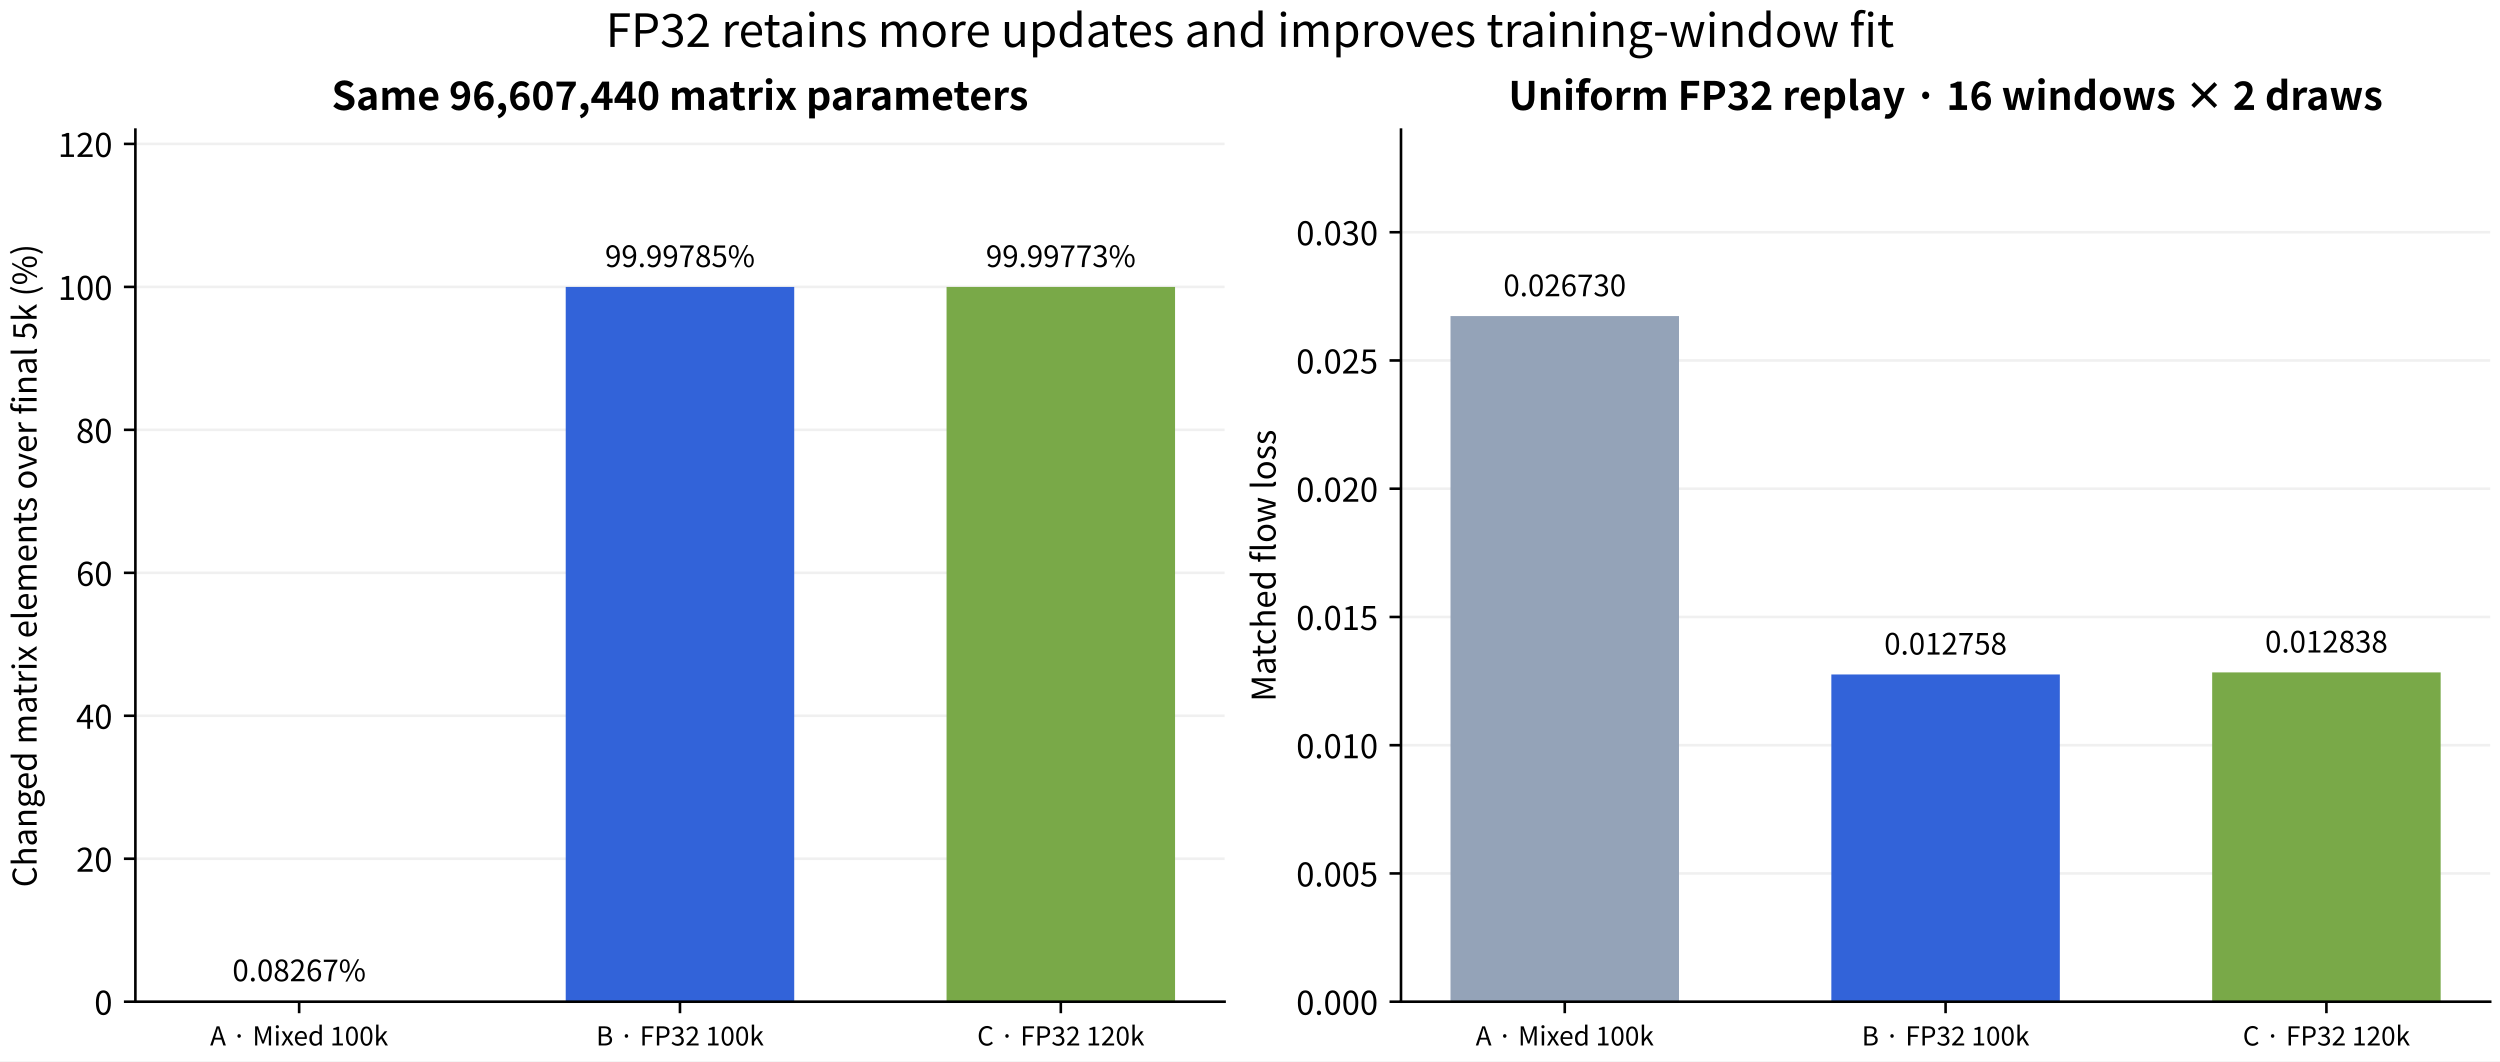
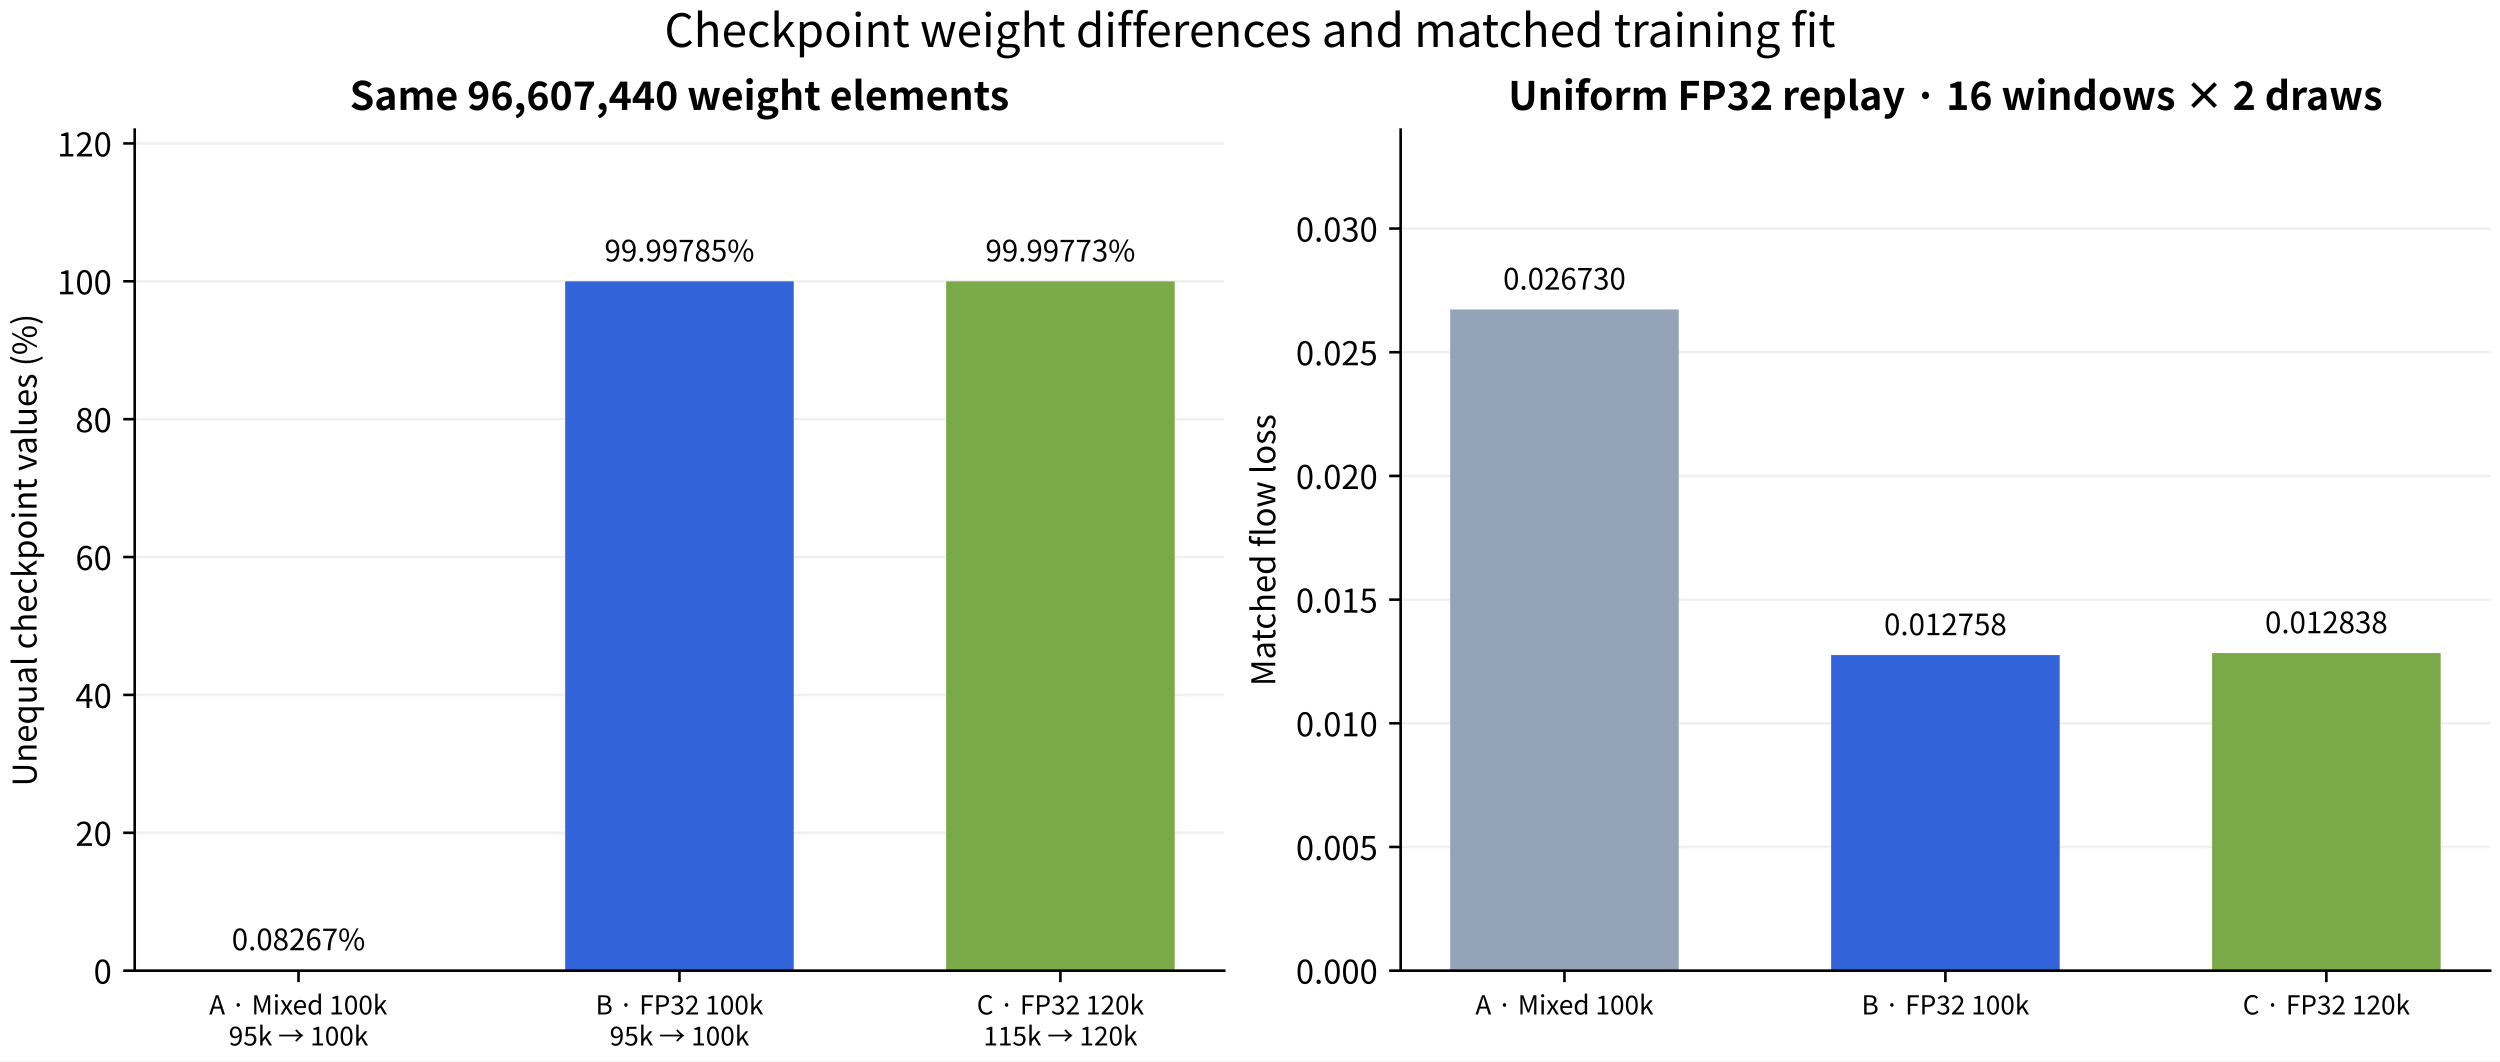
<svg xmlns="http://www.w3.org/2000/svg" xmlns:xlink="http://www.w3.org/1999/xlink" width="763.2pt" height="324pt" viewBox="0 0 763.2 324" version="1.1">
  <defs>
    <style type="text/css">*{stroke-linejoin: round; stroke-linecap: butt}</style>
  </defs>
  <g id="figure_1">
    <g id="patch_1">
      <path d="M 0 324 L 763.2 324 L 763.2 0 L 0 0 z " style="fill: #ffffff" />
    </g>
    <g id="axes_1">
      <g id="patch_2">
-         <path d="M 41.33 305.8 L 373.834 305.8 L 373.834 39.572 L 41.33 39.572 z " style="fill: #ffffff" />
+         <path d="M 41.121 296.326 L 373.729 296.326 L 373.729 39.572 L 41.121 39.572 z " style="fill: #ffffff" />
      </g>
      <g id="matplotlib.axis_1">
        <g id="xtick_1">
          <g id="line2d_1">
            <defs>
              <path id="mc45e8a14e9" d="M 0 0 L 0 3.5 " style="stroke: #000000; stroke-width: 0.8" />
            </defs>
            <g>
-               <use xlink:href="#mc45e8a14e9" x="91.322" y="305.8" style="stroke: #000000; stroke-width: 0.8" />
+               <use xlink:href="#mc45e8a14e9" x="91.128" y="296.326" style="stroke: #000000; stroke-width: 0.8" />
            </g>
          </g>
          <g id="text_1">
-             <text style="font-size: 8px; font-family: 'Noto Sans CJK JP', 'DejaVu Sans'; text-anchor: middle" x="91.322" y="319.167" transform="rotate(-0 91.3218 319.1673)">A · Mixed 100k</text>
+             <text style="font-size: 8px; font-family: 'Noto Sans CJK JP', 'DejaVu Sans'" transform="translate(63.85941 309.6938)">A · Mixed 100k</text>
+             <text style="font-size: 8px; font-family: 'Noto Sans CJK JP', 'DejaVu Sans'" transform="translate(69.81941 319.1673)">95k → 100k</text>
          </g>
        </g>
        <g id="xtick_2">
          <g id="line2d_2">
            <g>
-               <use xlink:href="#mc45e8a14e9" x="207.582" y="305.8" style="stroke: #000000; stroke-width: 0.8" />
+               <use xlink:href="#mc45e8a14e9" x="207.425" y="296.326" style="stroke: #000000; stroke-width: 0.8" />
            </g>
          </g>
          <g id="text_2">
-             <text style="font-size: 8px; font-family: 'Noto Sans CJK JP', 'DejaVu Sans'; text-anchor: middle" x="207.582" y="319.167" transform="rotate(-0 207.582 319.1673)">B · FP32 100k</text>
+             <text style="font-size: 8px; font-family: 'Noto Sans CJK JP', 'DejaVu Sans'" transform="translate(181.8162 309.6938)">B · FP32 100k</text>
+             <text style="font-size: 8px; font-family: 'Noto Sans CJK JP', 'DejaVu Sans'" transform="translate(186.1162 319.1673)">95k → 100k</text>
          </g>
        </g>
        <g id="xtick_3">
          <g id="line2d_3">
            <g>
-               <use xlink:href="#mc45e8a14e9" x="323.842" y="305.8" style="stroke: #000000; stroke-width: 0.8" />
+               <use xlink:href="#mc45e8a14e9" x="323.722" y="296.326" style="stroke: #000000; stroke-width: 0.8" />
            </g>
          </g>
          <g id="text_3">
-             <text style="font-size: 8px; font-family: 'Noto Sans CJK JP', 'DejaVu Sans'; text-anchor: middle" x="323.842" y="319.167" transform="rotate(-0 323.8421 319.1673)">C · FP32 120k</text>
+             <text style="font-size: 8px; font-family: 'Noto Sans CJK JP', 'DejaVu Sans'" transform="translate(298.1892 309.6938)">C · FP32 120k</text>
+             <text style="font-size: 8px; font-family: 'Noto Sans CJK JP', 'DejaVu Sans'" transform="translate(300.193 319.1673)">115k → 120k</text>
          </g>
        </g>
      </g>
      <g id="matplotlib.axis_2">
        <g id="ytick_1">
          <g id="line2d_4">
-             <path d="M 41.33 305.8 L 373.834 305.8 " clip-path="url(#p88d6f2ed96)" style="fill: none; stroke: #b0b0b0; stroke-opacity: 0.18; stroke-width: 0.8; stroke-linecap: square" />
+             <path d="M 41.121 296.326 L 373.729 296.326 " clip-path="url(#paa1e376843)" style="fill: none; stroke: #b0b0b0; stroke-opacity: 0.18; stroke-width: 0.8; stroke-linecap: square" />
          </g>
          <g id="line2d_5">
            <defs>
              <path id="m9c0492297b" d="M 0 0 L -3.5 0 " style="stroke: #000000; stroke-width: 0.8" />
            </defs>
            <g>
-               <use xlink:href="#m9c0492297b" x="41.33" y="305.8" style="stroke: #000000; stroke-width: 0.8" />
+               <use xlink:href="#m9c0492297b" x="41.121" y="296.326" style="stroke: #000000; stroke-width: 0.8" />
            </g>
          </g>
          <g id="text_4">
-             <text style="font-size: 10px; font-family: 'Noto Sans CJK JP', 'DejaVu Sans'; text-anchor: end" x="34.33" y="309.779" transform="rotate(-0 34.32993 309.7794)">0</text>
+             <text style="font-size: 10px; font-family: 'Noto Sans CJK JP', 'DejaVu Sans'; text-anchor: end" x="34.121" y="300.306" transform="rotate(-0 34.12055 300.3059)">0</text>
          </g>
        </g>
        <g id="ytick_2">
          <g id="line2d_6">
-             <path d="M 41.33 262.156 L 373.834 262.156 " clip-path="url(#p88d6f2ed96)" style="fill: none; stroke: #b0b0b0; stroke-opacity: 0.18; stroke-width: 0.8; stroke-linecap: square" />
+             <path d="M 41.121 254.235 L 373.729 254.235 " clip-path="url(#paa1e376843)" style="fill: none; stroke: #b0b0b0; stroke-opacity: 0.18; stroke-width: 0.8; stroke-linecap: square" />
          </g>
          <g id="line2d_7">
            <g>
-               <use xlink:href="#m9c0492297b" x="41.33" y="262.156" style="stroke: #000000; stroke-width: 0.8" />
+               <use xlink:href="#m9c0492297b" x="41.121" y="254.235" style="stroke: #000000; stroke-width: 0.8" />
            </g>
          </g>
          <g id="text_5">
-             <text style="font-size: 10px; font-family: 'Noto Sans CJK JP', 'DejaVu Sans'; text-anchor: end" x="34.33" y="266.136" transform="rotate(-0 34.32993 266.1355)">20</text>
+             <text style="font-size: 10px; font-family: 'Noto Sans CJK JP', 'DejaVu Sans'; text-anchor: end" x="34.121" y="258.215" transform="rotate(-0 34.12055 258.2151)">20</text>
          </g>
        </g>
        <g id="ytick_3">
          <g id="line2d_8">
-             <path d="M 41.33 218.512 L 373.834 218.512 " clip-path="url(#p88d6f2ed96)" style="fill: none; stroke: #b0b0b0; stroke-opacity: 0.18; stroke-width: 0.8; stroke-linecap: square" />
+             <path d="M 41.121 212.145 L 373.729 212.145 " clip-path="url(#paa1e376843)" style="fill: none; stroke: #b0b0b0; stroke-opacity: 0.18; stroke-width: 0.8; stroke-linecap: square" />
          </g>
          <g id="line2d_9">
            <g>
-               <use xlink:href="#m9c0492297b" x="41.33" y="218.512" style="stroke: #000000; stroke-width: 0.8" />
+               <use xlink:href="#m9c0492297b" x="41.121" y="212.145" style="stroke: #000000; stroke-width: 0.8" />
            </g>
          </g>
          <g id="text_6">
-             <text style="font-size: 10px; font-family: 'Noto Sans CJK JP', 'DejaVu Sans'; text-anchor: end" x="34.33" y="222.492" transform="rotate(-0 34.32993 222.4916)">40</text>
+             <text style="font-size: 10px; font-family: 'Noto Sans CJK JP', 'DejaVu Sans'; text-anchor: end" x="34.121" y="216.124" transform="rotate(-0 34.12055 216.1242)">40</text>
          </g>
        </g>
        <g id="ytick_4">
          <g id="line2d_10">
-             <path d="M 41.33 174.868 L 373.834 174.868 " clip-path="url(#p88d6f2ed96)" style="fill: none; stroke: #b0b0b0; stroke-opacity: 0.18; stroke-width: 0.8; stroke-linecap: square" />
+             <path d="M 41.121 170.054 L 373.729 170.054 " clip-path="url(#paa1e376843)" style="fill: none; stroke: #b0b0b0; stroke-opacity: 0.18; stroke-width: 0.8; stroke-linecap: square" />
          </g>
          <g id="line2d_11">
            <g>
-               <use xlink:href="#m9c0492297b" x="41.33" y="174.868" style="stroke: #000000; stroke-width: 0.8" />
+               <use xlink:href="#m9c0492297b" x="41.121" y="170.054" style="stroke: #000000; stroke-width: 0.8" />
            </g>
          </g>
          <g id="text_7">
-             <text style="font-size: 10px; font-family: 'Noto Sans CJK JP', 'DejaVu Sans'; text-anchor: end" x="34.33" y="178.848" transform="rotate(-0 34.32993 178.8477)">60</text>
+             <text style="font-size: 10px; font-family: 'Noto Sans CJK JP', 'DejaVu Sans'; text-anchor: end" x="34.121" y="174.033" transform="rotate(-0 34.12055 174.0333)">60</text>
          </g>
        </g>
        <g id="ytick_5">
          <g id="line2d_12">
-             <path d="M 41.33 131.224 L 373.834 131.224 " clip-path="url(#p88d6f2ed96)" style="fill: none; stroke: #b0b0b0; stroke-opacity: 0.18; stroke-width: 0.8; stroke-linecap: square" />
+             <path d="M 41.121 127.963 L 373.729 127.963 " clip-path="url(#paa1e376843)" style="fill: none; stroke: #b0b0b0; stroke-opacity: 0.18; stroke-width: 0.8; stroke-linecap: square" />
          </g>
          <g id="line2d_13">
            <g>
-               <use xlink:href="#m9c0492297b" x="41.33" y="131.224" style="stroke: #000000; stroke-width: 0.8" />
+               <use xlink:href="#m9c0492297b" x="41.121" y="127.963" style="stroke: #000000; stroke-width: 0.8" />
            </g>
          </g>
          <g id="text_8">
-             <text style="font-size: 10px; font-family: 'Noto Sans CJK JP', 'DejaVu Sans'; text-anchor: end" x="34.33" y="135.204" transform="rotate(-0 34.32993 135.2038)">80</text>
+             <text style="font-size: 10px; font-family: 'Noto Sans CJK JP', 'DejaVu Sans'; text-anchor: end" x="34.121" y="131.942" transform="rotate(-0 34.12055 131.9425)">80</text>
          </g>
        </g>
        <g id="ytick_6">
          <g id="line2d_14">
-             <path d="M 41.33 87.58 L 373.834 87.58 " clip-path="url(#p88d6f2ed96)" style="fill: none; stroke: #b0b0b0; stroke-opacity: 0.18; stroke-width: 0.8; stroke-linecap: square" />
+             <path d="M 41.121 85.872 L 373.729 85.872 " clip-path="url(#paa1e376843)" style="fill: none; stroke: #b0b0b0; stroke-opacity: 0.18; stroke-width: 0.8; stroke-linecap: square" />
          </g>
          <g id="line2d_15">
            <g>
-               <use xlink:href="#m9c0492297b" x="41.33" y="87.58" style="stroke: #000000; stroke-width: 0.8" />
+               <use xlink:href="#m9c0492297b" x="41.121" y="85.872" style="stroke: #000000; stroke-width: 0.8" />
            </g>
          </g>
          <g id="text_9">
-             <text style="font-size: 10px; font-family: 'Noto Sans CJK JP', 'DejaVu Sans'; text-anchor: end" x="34.33" y="91.56" transform="rotate(-0 34.32993 91.55995)">100</text>
+             <text style="font-size: 10px; font-family: 'Noto Sans CJK JP', 'DejaVu Sans'; text-anchor: end" x="34.121" y="89.852" transform="rotate(-0 34.12055 89.85161)">100</text>
          </g>
        </g>
        <g id="ytick_7">
          <g id="line2d_16">
-             <path d="M 41.33 43.936 L 373.834 43.936 " clip-path="url(#p88d6f2ed96)" style="fill: none; stroke: #b0b0b0; stroke-opacity: 0.18; stroke-width: 0.8; stroke-linecap: square" />
+             <path d="M 41.121 43.781 L 373.729 43.781 " clip-path="url(#paa1e376843)" style="fill: none; stroke: #b0b0b0; stroke-opacity: 0.18; stroke-width: 0.8; stroke-linecap: square" />
          </g>
          <g id="line2d_17">
            <g>
-               <use xlink:href="#m9c0492297b" x="41.33" y="43.936" style="stroke: #000000; stroke-width: 0.8" />
+               <use xlink:href="#m9c0492297b" x="41.121" y="43.781" style="stroke: #000000; stroke-width: 0.8" />
            </g>
          </g>
          <g id="text_10">
-             <text style="font-size: 10px; font-family: 'Noto Sans CJK JP', 'DejaVu Sans'; text-anchor: end" x="34.33" y="47.916" transform="rotate(-0 34.32993 47.91605)">120</text>
+             <text style="font-size: 10px; font-family: 'Noto Sans CJK JP', 'DejaVu Sans'; text-anchor: end" x="34.121" y="47.761" transform="rotate(-0 34.12055 47.76074)">120</text>
          </g>
        </g>
        <g id="text_11">
-           <text style="font-size: 10px; font-family: 'Noto Sans CJK JP', 'DejaVu Sans'; text-anchor: middle" x="11.18" y="172.686" transform="rotate(-90 11.17993 172.6859)">Changed matrix elements over final 5k (%)</text>
+           <text style="font-size: 10px; font-family: 'Noto Sans CJK JP', 'DejaVu Sans'; text-anchor: middle" x="11.18" y="167.949" transform="rotate(-90 11.17993 167.9491)">Unequal checkpoint values (%)</text>
        </g>
      </g>
      <g id="patch_3">
-         <path d="M 56.444 305.8 L 126.2 305.8 L 126.2 305.619 L 56.444 305.619 z " clip-path="url(#p88d6f2ed96)" style="fill: #94a3b8" />
+         <path d="M 56.239 296.326 L 126.017 296.326 L 126.017 296.152 L 56.239 296.152 z " clip-path="url(#paa1e376843)" style="fill: #94a3b8" />
      </g>
      <g id="patch_4">
-         <path d="M 172.704 305.8 L 242.46 305.8 L 242.46 87.585 L 172.704 87.585 z " clip-path="url(#p88d6f2ed96)" style="fill: #3263d9" />
+         <path d="M 172.536 296.326 L 242.314 296.326 L 242.314 85.876 L 172.536 85.876 z " clip-path="url(#paa1e376843)" style="fill: #3263d9" />
      </g>
      <g id="patch_5">
-         <path d="M 288.964 305.8 L 358.72 305.8 L 358.72 87.585 L 288.964 87.585 z " clip-path="url(#p88d6f2ed96)" style="fill: #79a948" />
+         <path d="M 288.833 296.326 L 358.611 296.326 L 358.611 85.877 L 288.833 85.877 z " clip-path="url(#paa1e376843)" style="fill: #79a948" />
      </g>
      <g id="patch_6">
-         <path d="M 41.33 305.8 L 41.33 39.572 " style="fill: none; stroke: #000000; stroke-width: 0.8; stroke-linejoin: miter; stroke-linecap: square" />
+         <path d="M 41.121 296.326 L 41.121 39.572 " style="fill: none; stroke: #000000; stroke-width: 0.8; stroke-linejoin: miter; stroke-linecap: square" />
      </g>
      <g id="patch_7">
-         <path d="M 41.33 305.8 L 373.834 305.8 " style="fill: none; stroke: #000000; stroke-width: 0.8; stroke-linejoin: miter; stroke-linecap: square" />
+         <path d="M 41.121 296.326 L 373.729 296.326 " style="fill: none; stroke: #000000; stroke-width: 0.8; stroke-linejoin: miter; stroke-linecap: square" />
      </g>
      <g id="text_12">
-         <text style="font-size: 9px; font-family: 'Noto Sans CJK JP', 'DejaVu Sans'; text-anchor: middle" x="91.322" y="299.558" transform="rotate(-0 91.3218 299.5578)">0.08267%</text>
+         <text style="font-size: 9px; font-family: 'Noto Sans CJK JP', 'DejaVu Sans'; text-anchor: middle" x="91.128" y="290.091" transform="rotate(-0 91.12816 290.0907)">0.08267%</text>
      </g>
      <g id="text_13">
-         <text style="font-size: 9px; font-family: 'Noto Sans CJK JP', 'DejaVu Sans'; text-anchor: middle" x="207.582" y="81.523" transform="rotate(-0 207.582 81.52339)">99.99785%</text>
+         <text style="font-size: 9px; font-family: 'Noto Sans CJK JP', 'DejaVu Sans'; text-anchor: middle" x="207.425" y="79.815" transform="rotate(-0 207.4249 79.81488)">99.99785%</text>
      </g>
      <g id="text_14">
-         <text style="font-size: 9px; font-family: 'Noto Sans CJK JP', 'DejaVu Sans'; text-anchor: middle" x="323.842" y="81.524" transform="rotate(-0 323.8421 81.52365)">99.99773%</text>
+         <text style="font-size: 9px; font-family: 'Noto Sans CJK JP', 'DejaVu Sans'; text-anchor: middle" x="323.722" y="79.815" transform="rotate(-0 323.7217 79.81513)">99.99773%</text>
      </g>
      <g id="text_15">
-         <text style="font-weight: 600; font-size: 12px; font-family: 'Noto Sans CJK JP', 'DejaVu Sans'; text-anchor: middle" x="207.582" y="33.572" transform="rotate(-0 207.582 33.57197)">Same 96,607,440 matrix parameters</text>
+         <text style="font-weight: 600; font-size: 12px; font-family: 'Noto Sans CJK JP', 'DejaVu Sans'; text-anchor: middle" x="207.425" y="33.572" transform="rotate(-0 207.4249 33.57197)">Same 96,607,440 weight elements</text>
      </g>
    </g>
    <g id="axes_2">
      <g id="patch_8">
-         <path d="M 427.696 305.8 L 760.2 305.8 L 760.2 39.572 L 427.696 39.572 z " style="fill: #ffffff" />
+         <path d="M 427.591 296.326 L 760.2 296.326 L 760.2 39.572 L 427.591 39.572 z " style="fill: #ffffff" />
      </g>
      <g id="matplotlib.axis_3">
        <g id="xtick_4">
          <g id="line2d_18">
            <g>
-               <use xlink:href="#mc45e8a14e9" x="477.688" y="305.8" style="stroke: #000000; stroke-width: 0.8" />
+               <use xlink:href="#mc45e8a14e9" x="477.599" y="296.326" style="stroke: #000000; stroke-width: 0.8" />
            </g>
          </g>
          <g id="text_16">
-             <text style="font-size: 8px; font-family: 'Noto Sans CJK JP', 'DejaVu Sans'; text-anchor: middle" x="477.688" y="319.167" transform="rotate(-0 477.6876 319.1673)">A · Mixed 100k</text>
+             <text style="font-size: 8px; font-family: 'Noto Sans CJK JP', 'DejaVu Sans'; text-anchor: middle" x="477.599" y="309.694" transform="rotate(-0 477.5986 309.6938)">A · Mixed 100k</text>
          </g>
        </g>
        <g id="xtick_5">
          <g id="line2d_19">
            <g>
-               <use xlink:href="#mc45e8a14e9" x="593.948" y="305.8" style="stroke: #000000; stroke-width: 0.8" />
+               <use xlink:href="#mc45e8a14e9" x="593.895" y="296.326" style="stroke: #000000; stroke-width: 0.8" />
            </g>
          </g>
          <g id="text_17">
-             <text style="font-size: 8px; font-family: 'Noto Sans CJK JP', 'DejaVu Sans'; text-anchor: middle" x="593.948" y="319.167" transform="rotate(-0 593.9477 319.1673)">B · FP32 100k</text>
+             <text style="font-size: 8px; font-family: 'Noto Sans CJK JP', 'DejaVu Sans'; text-anchor: middle" x="593.895" y="309.694" transform="rotate(-0 593.8954 309.6938)">B · FP32 100k</text>
          </g>
        </g>
        <g id="xtick_6">
          <g id="line2d_20">
            <g>
-               <use xlink:href="#mc45e8a14e9" x="710.208" y="305.8" style="stroke: #000000; stroke-width: 0.8" />
+               <use xlink:href="#mc45e8a14e9" x="710.192" y="296.326" style="stroke: #000000; stroke-width: 0.8" />
            </g>
          </g>
          <g id="text_18">
-             <text style="font-size: 8px; font-family: 'Noto Sans CJK JP', 'DejaVu Sans'; text-anchor: middle" x="710.208" y="319.167" transform="rotate(-0 710.2079 319.1673)">C · FP32 120k</text>
+             <text style="font-size: 8px; font-family: 'Noto Sans CJK JP', 'DejaVu Sans'; text-anchor: middle" x="710.192" y="309.694" transform="rotate(-0 710.1921 309.6938)">C · FP32 120k</text>
          </g>
        </g>
      </g>
      <g id="matplotlib.axis_4">
        <g id="ytick_8">
          <g id="line2d_21">
-             <path d="M 427.696 305.8 L 760.2 305.8 " clip-path="url(#pe2674038f6)" style="fill: none; stroke: #b0b0b0; stroke-opacity: 0.18; stroke-width: 0.8; stroke-linecap: square" />
+             <path d="M 427.591 296.326 L 760.2 296.326 " clip-path="url(#p31dcf20d88)" style="fill: none; stroke: #b0b0b0; stroke-opacity: 0.18; stroke-width: 0.8; stroke-linecap: square" />
          </g>
          <g id="line2d_22">
            <g>
-               <use xlink:href="#m9c0492297b" x="427.696" y="305.8" style="stroke: #000000; stroke-width: 0.8" />
+               <use xlink:href="#m9c0492297b" x="427.591" y="296.326" style="stroke: #000000; stroke-width: 0.8" />
            </g>
          </g>
          <g id="text_19">
-             <text style="font-size: 10px; font-family: 'Noto Sans CJK JP', 'DejaVu Sans'; text-anchor: end" x="420.696" y="309.779" transform="rotate(-0 420.6957 309.7794)">0.000</text>
+             <text style="font-size: 10px; font-family: 'Noto Sans CJK JP', 'DejaVu Sans'; text-anchor: end" x="420.591" y="300.306" transform="rotate(-0 420.591 300.3059)">0.000</text>
          </g>
        </g>
        <g id="ytick_9">
          <g id="line2d_23">
-             <path d="M 427.696 266.649 L 760.2 266.649 " clip-path="url(#pe2674038f6)" style="fill: none; stroke: #b0b0b0; stroke-opacity: 0.18; stroke-width: 0.8; stroke-linecap: square" />
+             <path d="M 427.591 258.568 L 760.2 258.568 " clip-path="url(#p31dcf20d88)" style="fill: none; stroke: #b0b0b0; stroke-opacity: 0.18; stroke-width: 0.8; stroke-linecap: square" />
          </g>
          <g id="line2d_24">
            <g>
-               <use xlink:href="#m9c0492297b" x="427.696" y="266.649" style="stroke: #000000; stroke-width: 0.8" />
+               <use xlink:href="#m9c0492297b" x="427.591" y="258.568" style="stroke: #000000; stroke-width: 0.8" />
            </g>
          </g>
          <g id="text_20">
-             <text style="font-size: 10px; font-family: 'Noto Sans CJK JP', 'DejaVu Sans'; text-anchor: end" x="420.696" y="270.628" transform="rotate(-0 420.6957 270.6283)">0.005</text>
+             <text style="font-size: 10px; font-family: 'Noto Sans CJK JP', 'DejaVu Sans'; text-anchor: end" x="420.591" y="262.548" transform="rotate(-0 420.591 262.548)">0.005</text>
          </g>
        </g>
        <g id="ytick_10">
          <g id="line2d_25">
-             <path d="M 427.696 227.497 L 760.2 227.497 " clip-path="url(#pe2674038f6)" style="fill: none; stroke: #b0b0b0; stroke-opacity: 0.18; stroke-width: 0.8; stroke-linecap: square" />
+             <path d="M 427.591 220.81 L 760.2 220.81 " clip-path="url(#p31dcf20d88)" style="fill: none; stroke: #b0b0b0; stroke-opacity: 0.18; stroke-width: 0.8; stroke-linecap: square" />
          </g>
          <g id="line2d_26">
            <g>
-               <use xlink:href="#m9c0492297b" x="427.696" y="227.497" style="stroke: #000000; stroke-width: 0.8" />
+               <use xlink:href="#m9c0492297b" x="427.591" y="220.81" style="stroke: #000000; stroke-width: 0.8" />
            </g>
          </g>
          <g id="text_21">
-             <text style="font-size: 10px; font-family: 'Noto Sans CJK JP', 'DejaVu Sans'; text-anchor: end" x="420.696" y="231.477" transform="rotate(-0 420.6957 231.4772)">0.010</text>
+             <text style="font-size: 10px; font-family: 'Noto Sans CJK JP', 'DejaVu Sans'; text-anchor: end" x="420.591" y="224.79" transform="rotate(-0 420.591 224.79)">0.010</text>
          </g>
        </g>
        <g id="ytick_11">
          <g id="line2d_27">
-             <path d="M 427.696 188.346 L 760.2 188.346 " clip-path="url(#pe2674038f6)" style="fill: none; stroke: #b0b0b0; stroke-opacity: 0.18; stroke-width: 0.8; stroke-linecap: square" />
+             <path d="M 427.591 183.052 L 760.2 183.052 " clip-path="url(#p31dcf20d88)" style="fill: none; stroke: #b0b0b0; stroke-opacity: 0.18; stroke-width: 0.8; stroke-linecap: square" />
          </g>
          <g id="line2d_28">
            <g>
-               <use xlink:href="#m9c0492297b" x="427.696" y="188.346" style="stroke: #000000; stroke-width: 0.8" />
+               <use xlink:href="#m9c0492297b" x="427.591" y="183.052" style="stroke: #000000; stroke-width: 0.8" />
            </g>
          </g>
          <g id="text_22">
-             <text style="font-size: 10px; font-family: 'Noto Sans CJK JP', 'DejaVu Sans'; text-anchor: end" x="420.696" y="192.326" transform="rotate(-0 420.6957 192.326)">0.015</text>
+             <text style="font-size: 10px; font-family: 'Noto Sans CJK JP', 'DejaVu Sans'; text-anchor: end" x="420.591" y="187.032" transform="rotate(-0 420.591 187.032)">0.015</text>
          </g>
        </g>
        <g id="ytick_12">
          <g id="line2d_29">
-             <path d="M 427.696 149.195 L 760.2 149.195 " clip-path="url(#pe2674038f6)" style="fill: none; stroke: #b0b0b0; stroke-opacity: 0.18; stroke-width: 0.8; stroke-linecap: square" />
+             <path d="M 427.591 145.294 L 760.2 145.294 " clip-path="url(#p31dcf20d88)" style="fill: none; stroke: #b0b0b0; stroke-opacity: 0.18; stroke-width: 0.8; stroke-linecap: square" />
          </g>
          <g id="line2d_30">
            <g>
-               <use xlink:href="#m9c0492297b" x="427.696" y="149.195" style="stroke: #000000; stroke-width: 0.8" />
+               <use xlink:href="#m9c0492297b" x="427.591" y="145.294" style="stroke: #000000; stroke-width: 0.8" />
            </g>
          </g>
          <g id="text_23">
-             <text style="font-size: 10px; font-family: 'Noto Sans CJK JP', 'DejaVu Sans'; text-anchor: end" x="420.696" y="153.175" transform="rotate(-0 420.6957 153.1749)">0.020</text>
+             <text style="font-size: 10px; font-family: 'Noto Sans CJK JP', 'DejaVu Sans'; text-anchor: end" x="420.591" y="149.274" transform="rotate(-0 420.591 149.274)">0.020</text>
          </g>
        </g>
        <g id="ytick_13">
          <g id="line2d_31">
-             <path d="M 427.696 110.044 L 760.2 110.044 " clip-path="url(#pe2674038f6)" style="fill: none; stroke: #b0b0b0; stroke-opacity: 0.18; stroke-width: 0.8; stroke-linecap: square" />
+             <path d="M 427.591 107.536 L 760.2 107.536 " clip-path="url(#p31dcf20d88)" style="fill: none; stroke: #b0b0b0; stroke-opacity: 0.18; stroke-width: 0.8; stroke-linecap: square" />
          </g>
          <g id="line2d_32">
            <g>
-               <use xlink:href="#m9c0492297b" x="427.696" y="110.044" style="stroke: #000000; stroke-width: 0.8" />
+               <use xlink:href="#m9c0492297b" x="427.591" y="107.536" style="stroke: #000000; stroke-width: 0.8" />
            </g>
          </g>
          <g id="text_24">
-             <text style="font-size: 10px; font-family: 'Noto Sans CJK JP', 'DejaVu Sans'; text-anchor: end" x="420.696" y="114.024" transform="rotate(-0 420.6957 114.0237)">0.025</text>
+             <text style="font-size: 10px; font-family: 'Noto Sans CJK JP', 'DejaVu Sans'; text-anchor: end" x="420.591" y="111.516" transform="rotate(-0 420.591 111.516)">0.025</text>
          </g>
        </g>
        <g id="ytick_14">
          <g id="line2d_33">
-             <path d="M 427.696 70.893 L 760.2 70.893 " clip-path="url(#pe2674038f6)" style="fill: none; stroke: #b0b0b0; stroke-opacity: 0.18; stroke-width: 0.8; stroke-linecap: square" />
+             <path d="M 427.591 69.778 L 760.2 69.778 " clip-path="url(#p31dcf20d88)" style="fill: none; stroke: #b0b0b0; stroke-opacity: 0.18; stroke-width: 0.8; stroke-linecap: square" />
          </g>
          <g id="line2d_34">
            <g>
-               <use xlink:href="#m9c0492297b" x="427.696" y="70.893" style="stroke: #000000; stroke-width: 0.8" />
+               <use xlink:href="#m9c0492297b" x="427.591" y="69.778" style="stroke: #000000; stroke-width: 0.8" />
            </g>
          </g>
          <g id="text_25">
-             <text style="font-size: 10px; font-family: 'Noto Sans CJK JP', 'DejaVu Sans'; text-anchor: end" x="420.696" y="74.873" transform="rotate(-0 420.6957 74.87257)">0.030</text>
+             <text style="font-size: 10px; font-family: 'Noto Sans CJK JP', 'DejaVu Sans'; text-anchor: end" x="420.591" y="73.758" transform="rotate(-0 420.591 73.75804)">0.030</text>
          </g>
        </g>
        <g id="text_26">
-           <text style="font-size: 10px; font-family: 'Noto Sans CJK JP', 'DejaVu Sans'; text-anchor: middle" x="389.425" y="172.686" transform="rotate(-90 389.4254 172.6859)">Matched flow loss</text>
+           <text style="font-size: 10px; font-family: 'Noto Sans CJK JP', 'DejaVu Sans'; text-anchor: middle" x="389.321" y="167.949" transform="rotate(-90 389.3207 167.9491)">Matched flow loss</text>
        </g>
      </g>
      <g id="patch_9">
-         <path d="M 442.81 305.8 L 512.566 305.8 L 512.566 96.498 L 442.81 96.498 z " clip-path="url(#pe2674038f6)" style="fill: #94a3b8" />
+         <path d="M 442.71 296.326 L 512.488 296.326 L 512.488 94.472 L 442.71 94.472 z " clip-path="url(#p31dcf20d88)" style="fill: #94a3b8" />
      </g>
      <g id="patch_10">
-         <path d="M 559.07 305.8 L 628.826 305.8 L 628.826 205.9 L 559.07 205.9 z " clip-path="url(#pe2674038f6)" style="fill: #3263d9" />
+         <path d="M 559.006 296.326 L 628.784 296.326 L 628.784 199.982 L 559.006 199.982 z " clip-path="url(#p31dcf20d88)" style="fill: #3263d9" />
      </g>
      <g id="patch_11">
-         <path d="M 675.33 305.8 L 745.086 305.8 L 745.086 205.273 L 675.33 205.273 z " clip-path="url(#pe2674038f6)" style="fill: #79a948" />
+         <path d="M 675.303 296.326 L 745.081 296.326 L 745.081 199.377 L 675.303 199.377 z " clip-path="url(#p31dcf20d88)" style="fill: #79a948" />
      </g>
      <g id="patch_12">
-         <path d="M 427.696 305.8 L 427.696 39.572 " style="fill: none; stroke: #000000; stroke-width: 0.8; stroke-linejoin: miter; stroke-linecap: square" />
+         <path d="M 427.591 296.326 L 427.591 39.572 " style="fill: none; stroke: #000000; stroke-width: 0.8; stroke-linejoin: miter; stroke-linecap: square" />
      </g>
      <g id="patch_13">
-         <path d="M 427.696 305.8 L 760.2 305.8 " style="fill: none; stroke: #000000; stroke-width: 0.8; stroke-linejoin: miter; stroke-linecap: square" />
+         <path d="M 427.591 296.326 L 760.2 296.326 " style="fill: none; stroke: #000000; stroke-width: 0.8; stroke-linejoin: miter; stroke-linecap: square" />
      </g>
      <g id="text_27">
-         <text style="font-size: 9px; font-family: 'Noto Sans CJK JP', 'DejaVu Sans'; text-anchor: middle" x="477.688" y="90.436" transform="rotate(-0 477.6876 90.43597)">0.026730</text>
+         <text style="font-size: 9px; font-family: 'Noto Sans CJK JP', 'DejaVu Sans'; text-anchor: middle" x="477.599" y="88.41" transform="rotate(-0 477.5986 88.41032)">0.026730</text>
      </g>
      <g id="text_28">
-         <text style="font-size: 9px; font-family: 'Noto Sans CJK JP', 'DejaVu Sans'; text-anchor: middle" x="593.948" y="199.839" transform="rotate(-0 593.9477 199.8386)">0.012758</text>
+         <text style="font-size: 9px; font-family: 'Noto Sans CJK JP', 'DejaVu Sans'; text-anchor: middle" x="593.895" y="193.92" transform="rotate(-0 593.8954 193.92)">0.012758</text>
      </g>
      <g id="text_29">
-         <text style="font-size: 9px; font-family: 'Noto Sans CJK JP', 'DejaVu Sans'; text-anchor: middle" x="710.208" y="199.212" transform="rotate(-0 710.2079 199.2117)">0.012838</text>
+         <text style="font-size: 9px; font-family: 'Noto Sans CJK JP', 'DejaVu Sans'; text-anchor: middle" x="710.192" y="193.315" transform="rotate(-0 710.1921 193.3154)">0.012838</text>
      </g>
      <g id="text_30">
-         <text style="font-weight: 600; font-size: 12px; font-family: 'Noto Sans CJK JP', 'DejaVu Sans'; text-anchor: middle" x="593.948" y="33.572" transform="rotate(-0 593.9477 33.57197)">Uniform FP32 replay · 16 windows × 2 draws</text>
+         <text style="font-weight: 600; font-size: 12px; font-family: 'Noto Sans CJK JP', 'DejaVu Sans'; text-anchor: middle" x="593.895" y="33.572" transform="rotate(-0 593.8954 33.57197)">Uniform FP32 replay · 16 windows × 2 draws</text>
      </g>
    </g>
    <g id="text_31">
-       <text style="font-size: 14px; font-family: 'Noto Sans CJK JP', 'DejaVu Sans'; text-anchor: middle" x="381.6" y="14.327" transform="rotate(-0 381.6 14.32711)">FP32 retains more updates and improves training-window fit</text>
+       <text style="font-size: 14px; font-family: 'Noto Sans CJK JP', 'DejaVu Sans'; text-anchor: middle" x="381.6" y="14.327" transform="rotate(-0 381.6 14.32711)">Checkpoint weight differences and matched training fit</text>
    </g>
  </g>
  <defs>
-     <clipPath id="p88d6f2ed96">
-       <rect x="41.33" y="39.572" width="332.504" height="266.228" />
+     <clipPath id="paa1e376843">
+       <rect x="41.121" y="39.572" width="332.609" height="256.754" />
    </clipPath>
-     <clipPath id="pe2674038f6">
-       <rect x="427.696" y="39.572" width="332.504" height="266.228" />
+     <clipPath id="p31dcf20d88">
+       <rect x="427.591" y="39.572" width="332.609" height="256.754" />
    </clipPath>
  </defs>
</svg>
